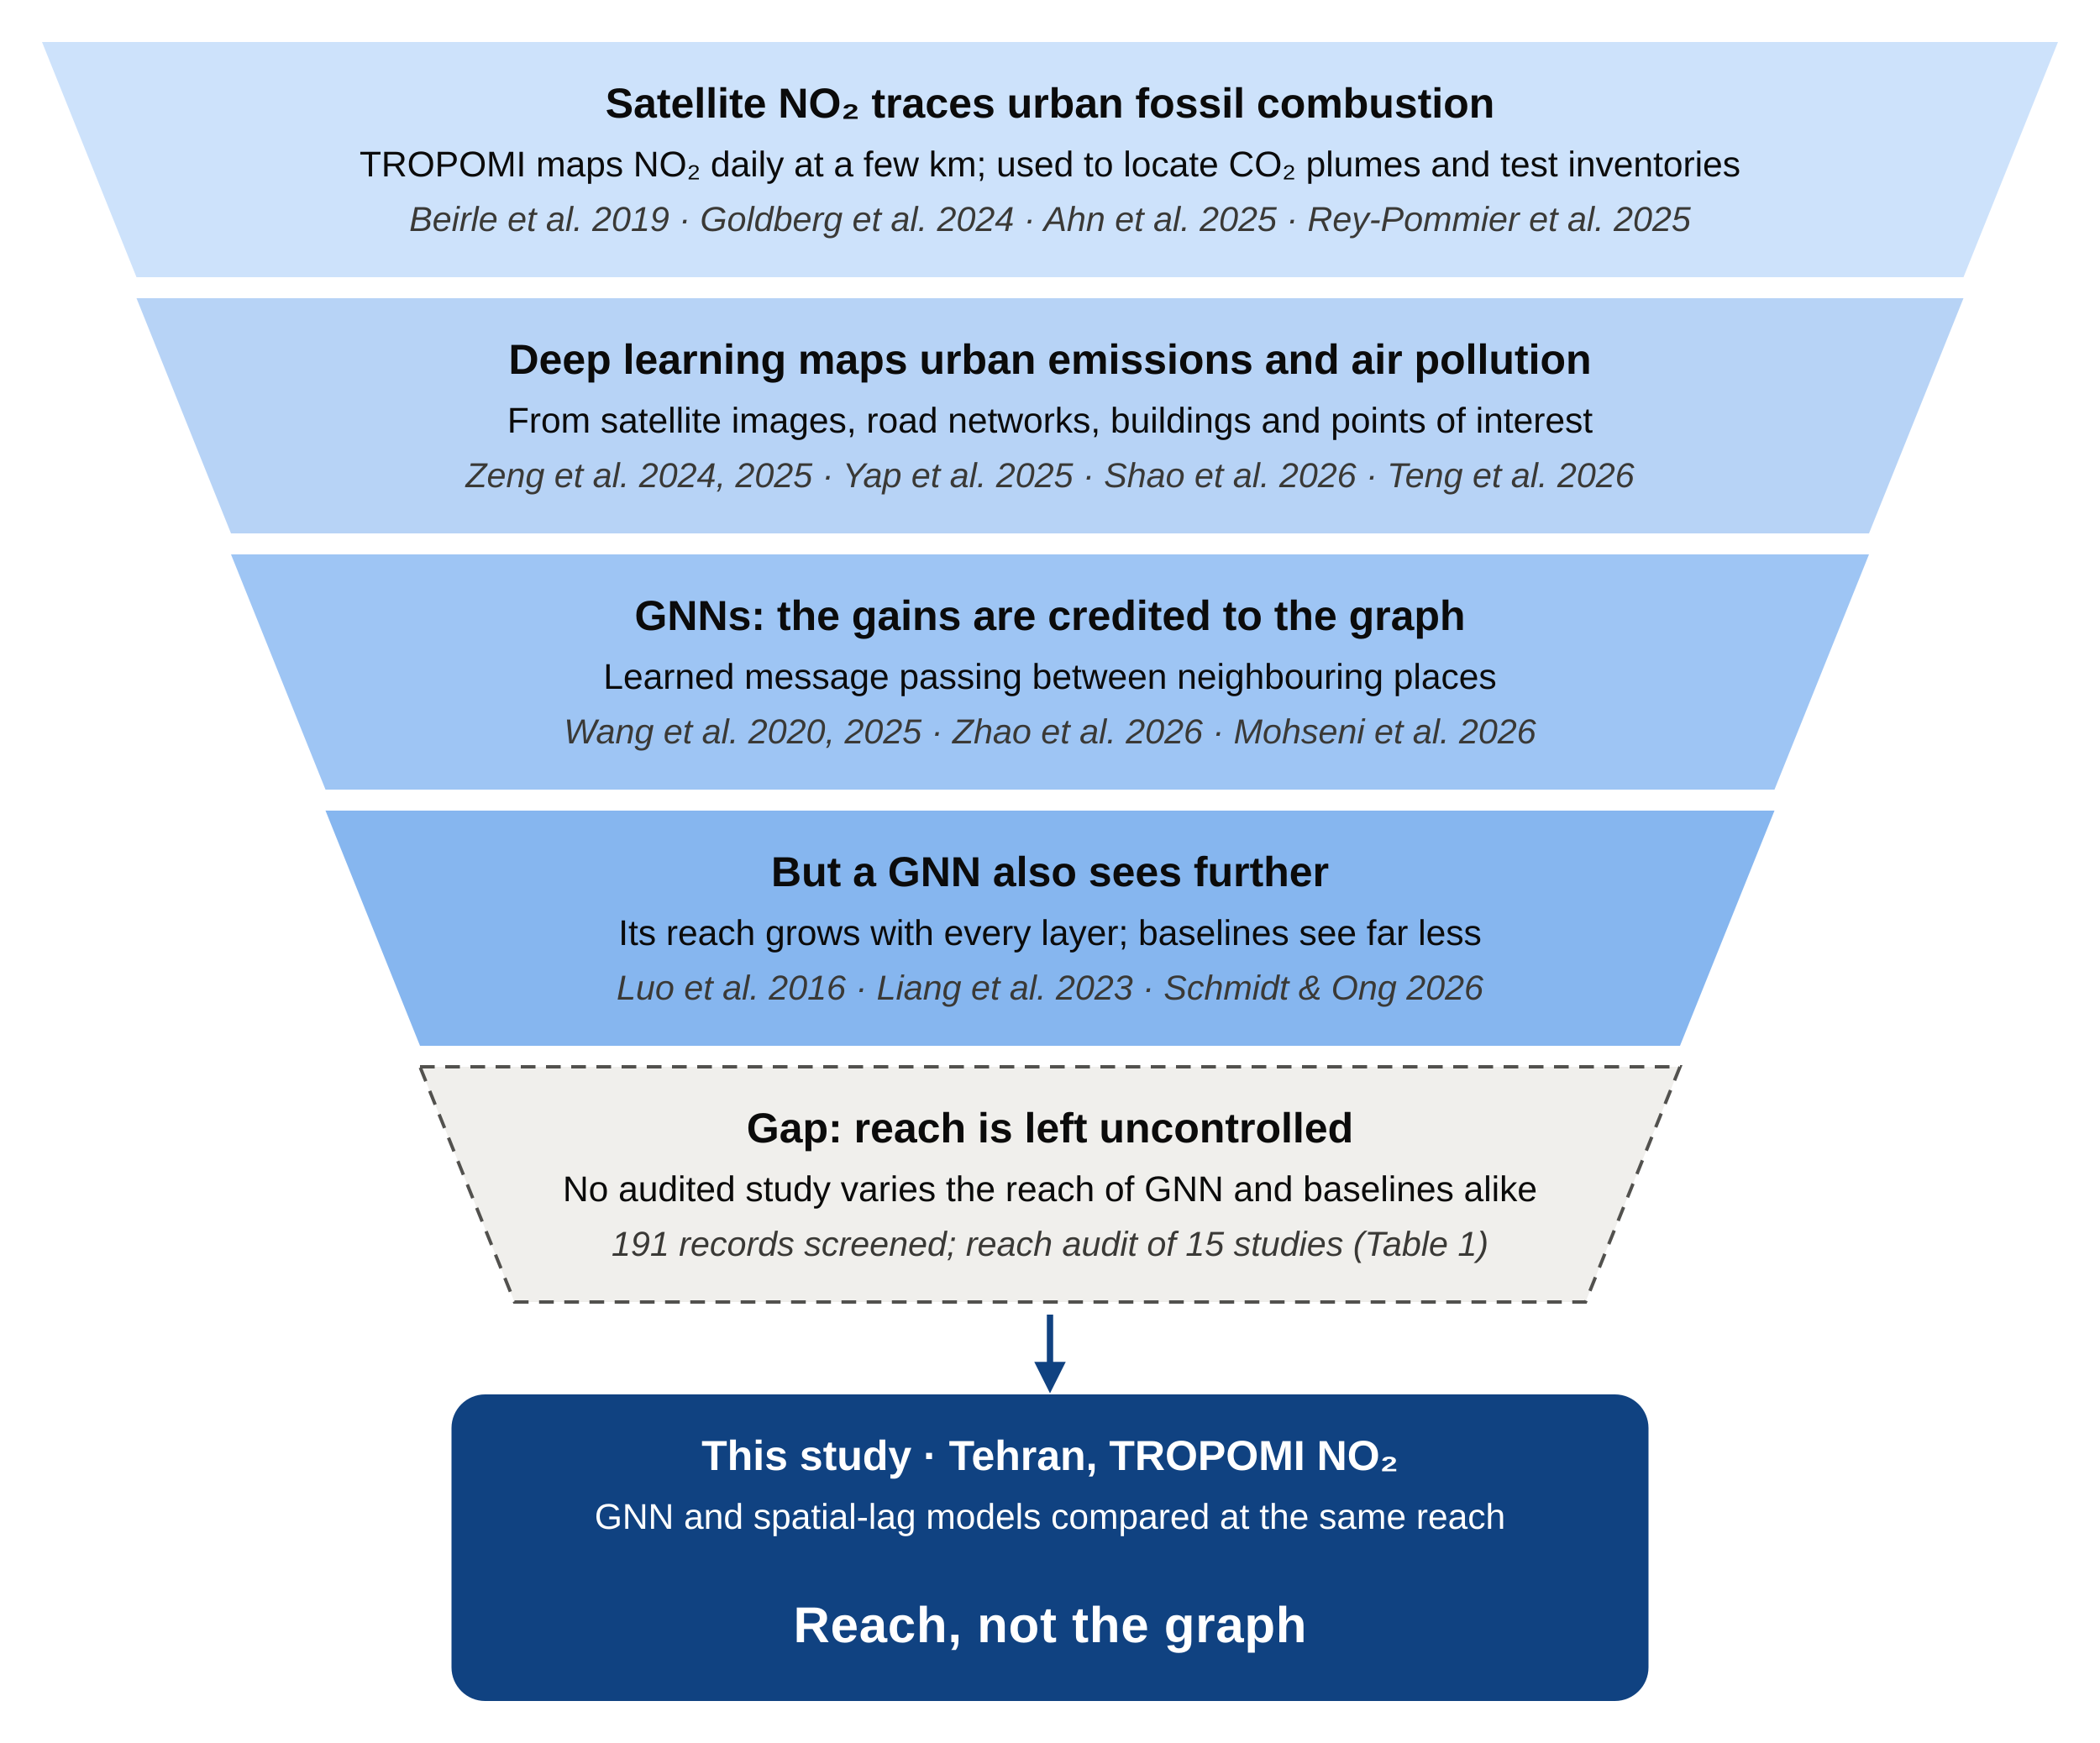
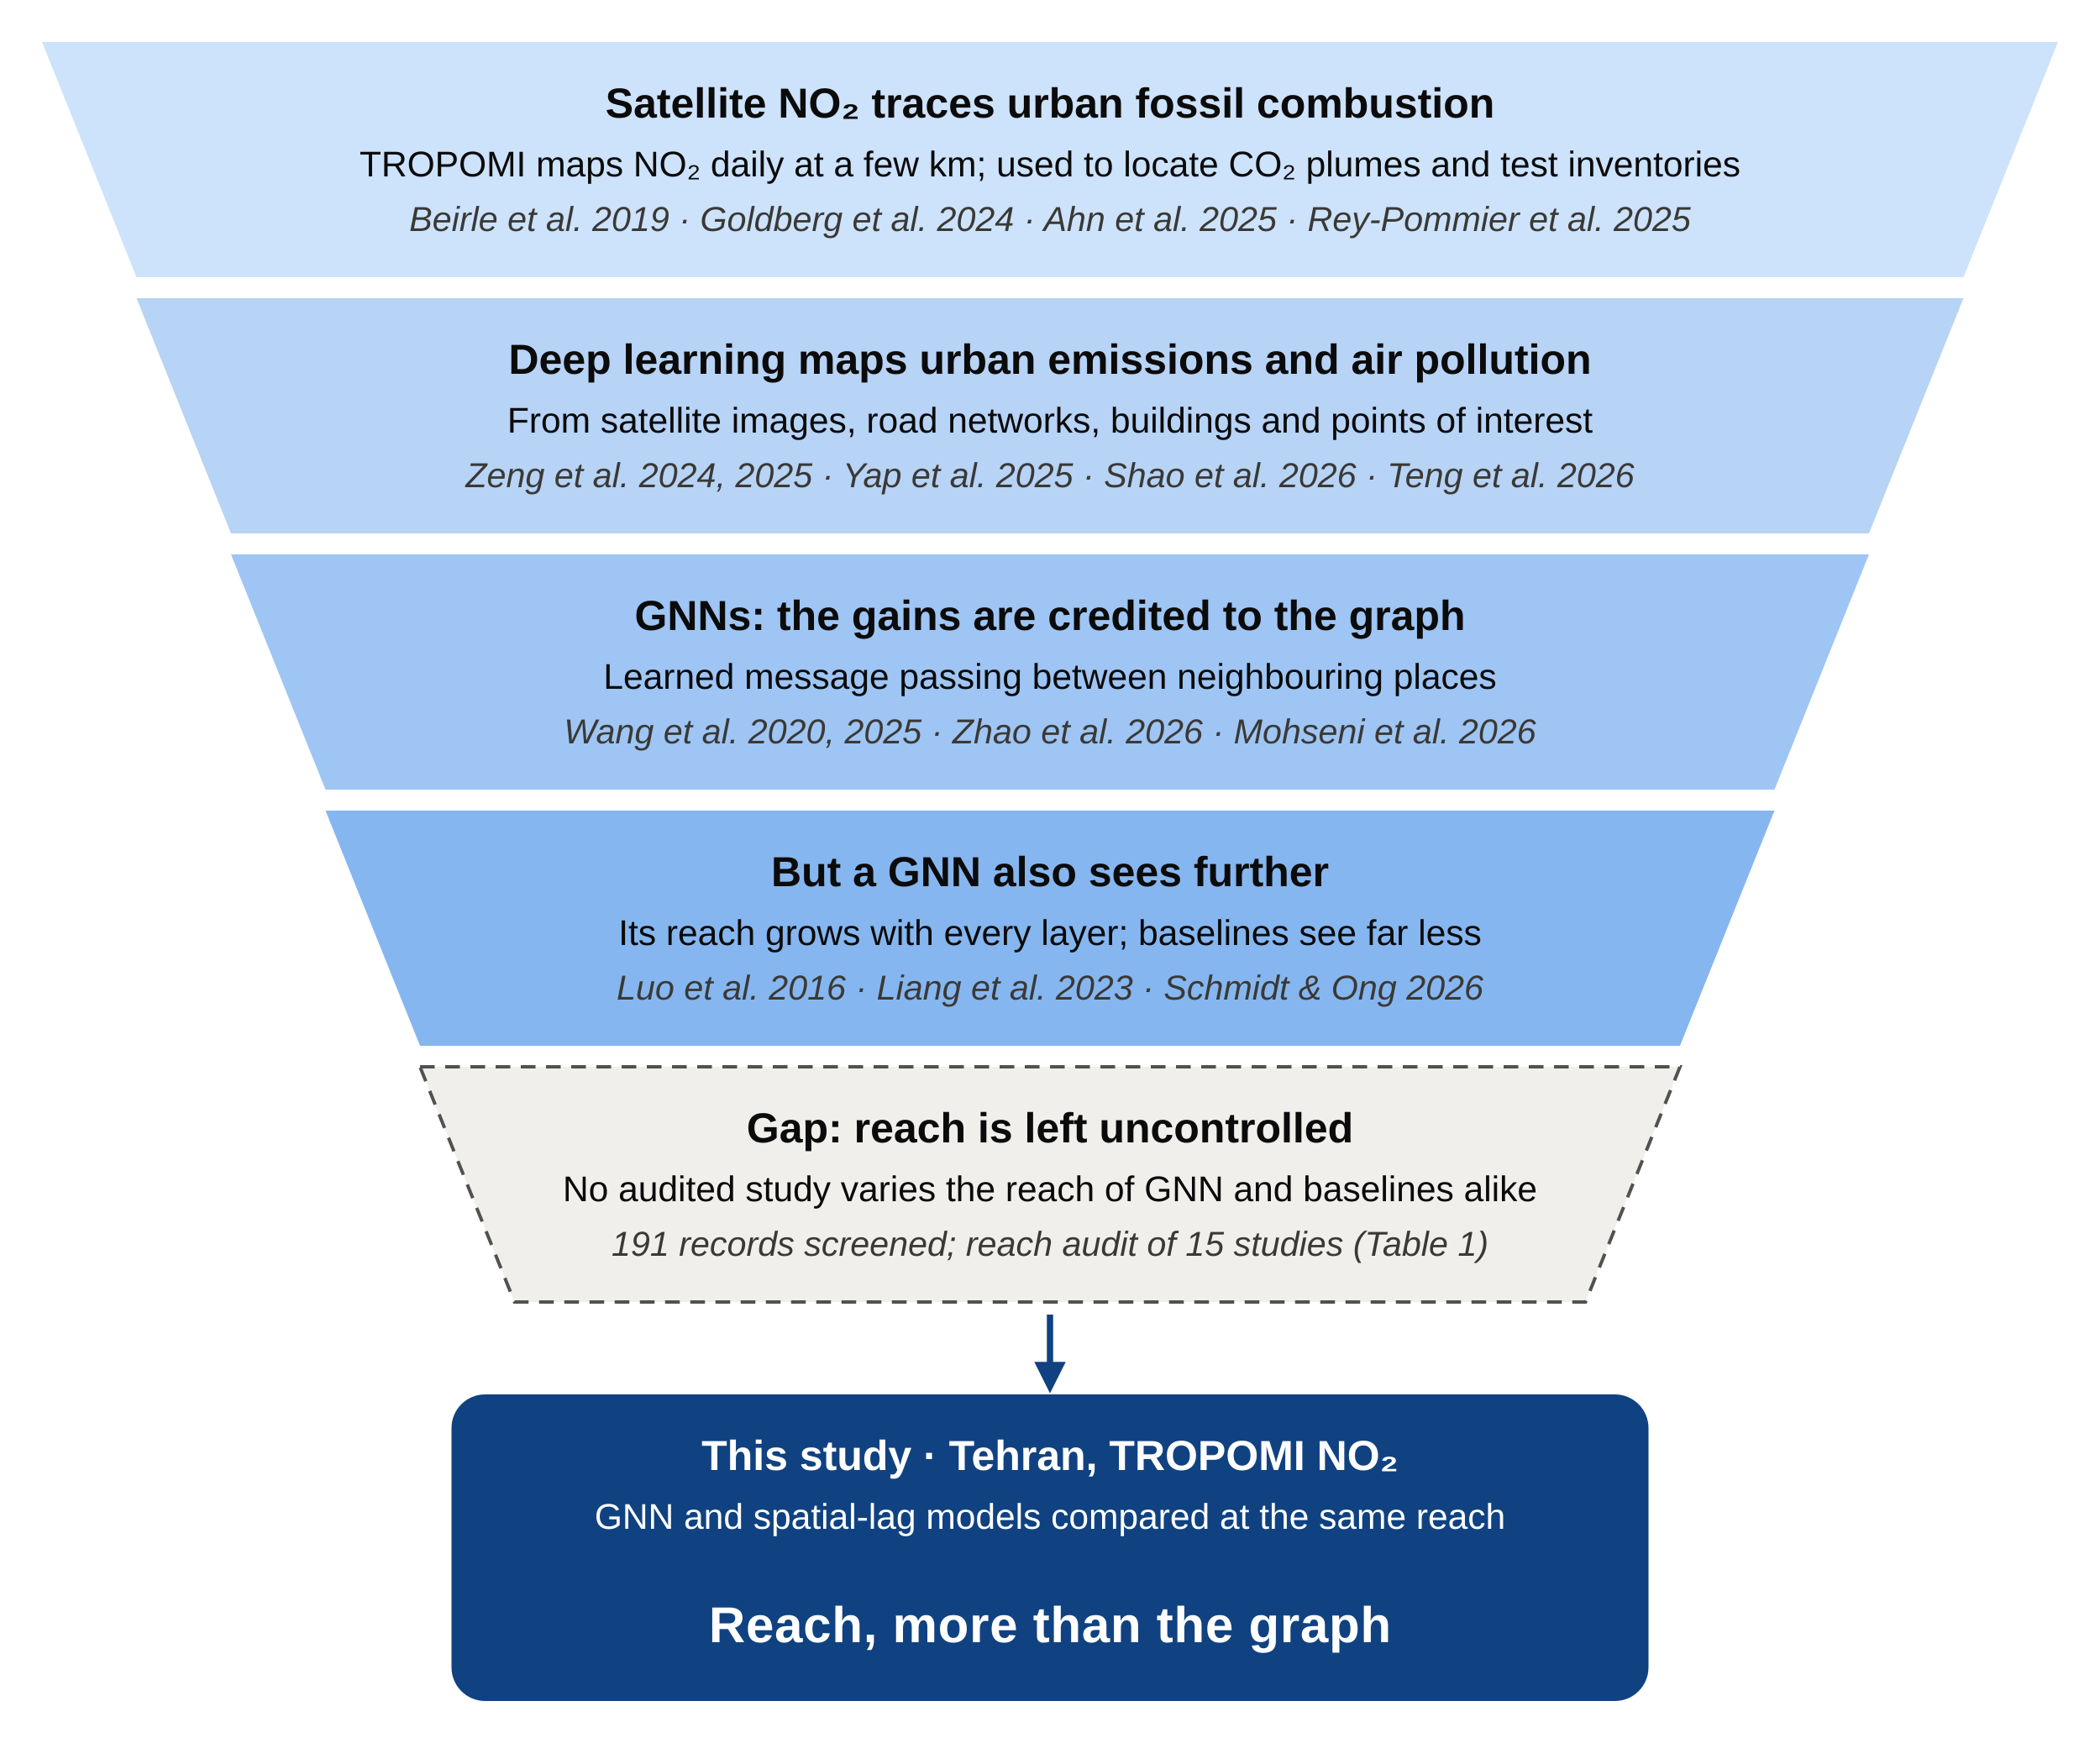
<svg xmlns="http://www.w3.org/2000/svg" width="1000" height="830" viewBox="0 0 1000 830" role="img" aria-labelledby="t d">
  <defs>
    <marker id="arrow" viewBox="0 0 10 10" refX="5" refY="5" markerWidth="5" markerHeight="5" orient="auto-start-reverse">
      <path d="M0,0 L10,5 L0,10 z" fill="#104281" />
    </marker>
  </defs>
  <style>
    text { font-family: "Segoe UI", "Helvetica Neue", Arial, "DejaVu Sans", sans-serif; text-anchor: middle; }
    .title { font-size: 20px; font-weight: 700; fill: #0b0b0b; }
    .desc  { font-size: 17px; fill: #0b0b0b; }
    .refs  { font-size: 16.5px; fill: #3a3936; font-style: italic; }
    .white { fill: #ffffff; }
    .punch { font-size: 24px; font-weight: 700; fill: #ffffff; letter-spacing: 0.3px; }
  </style>
  <rect width="1000" height="830" fill="#ffffff" />
  <path d="M20,20 L980,20 L935,132 L65,132 Z" fill="#cde2fb" />
  <text class="title" x="500" y="56">Satellite NO₂ traces urban fossil combustion</text>
  <text class="desc" x="500" y="84">TROPOMI maps NO₂ daily at a few km; used to locate CO₂ plumes and test inventories</text>
  <text class="refs" x="500" y="110">Beirle et al. 2019 · Goldberg et al. 2024 · Ahn et al. 2025 · Rey-Pommier et al. 2025</text>
  <path d="M65,142 L935,142 L890,254 L110,254 Z" fill="#b7d3f6" />
  <text class="title" x="500" y="178">Deep learning maps urban emissions and air pollution</text>
  <text class="desc" x="500" y="206">From satellite images, road networks, buildings and points of interest</text>
  <text class="refs" x="500" y="232">Zeng et al. 2024, 2025 · Yap et al. 2025 · Shao et al. 2026 · Teng et al. 2026</text>
  <path d="M110,264 L890,264 L845,376 L155,376 Z" fill="#9ec5f4" />
  <text class="title" x="500" y="300">GNNs: the gains are credited to the graph</text>
  <text class="desc" x="500" y="328">Learned message passing between neighbouring places</text>
  <text class="refs" x="500" y="354">Wang et al. 2020, 2025 · Zhao et al. 2026 · Mohseni et al. 2026</text>
  <path d="M155,386 L845,386 L800,498 L200,498 Z" fill="#86b6ef" />
  <text class="title" x="500" y="422">But a GNN also sees further</text>
  <text class="desc" x="500" y="450">Its reach grows with every layer; baselines see far less</text>
  <text class="refs" x="500" y="476">Luo et al. 2016 · Liang et al. 2023 · Schmidt &amp; Ong 2026</text>
  <path d="M200,508 L800,508 L755,620 L245,620 Z" fill="#f0efec" stroke="#52514e" stroke-width="1.6" stroke-dasharray="7 5" />
  <text class="title" x="500" y="544">Gap: reach is left uncontrolled</text>
  <text class="desc" x="500" y="572">No audited study varies the reach of GNN and baselines alike</text>
  <text class="refs" x="500" y="598">191 records screened; reach audit of 15 studies (Table 1)</text>
  <line x1="500" y1="626" x2="500" y2="656" stroke="#104281" stroke-width="3" marker-end="url(#arrow)" />
  <rect x="215" y="664" width="570" height="146" rx="16" fill="#104281" />
  <text class="title white" x="500" y="700">This study · Tehran, TROPOMI NO₂</text>
  <text class="desc white" x="500" y="728">GNN and spatial-lag models compared at the same reach</text>
-   <text class="punch" x="500" y="782">Reach, not the graph</text>
+   <text class="punch" x="500" y="782">Reach, more than the graph</text>
</svg>
